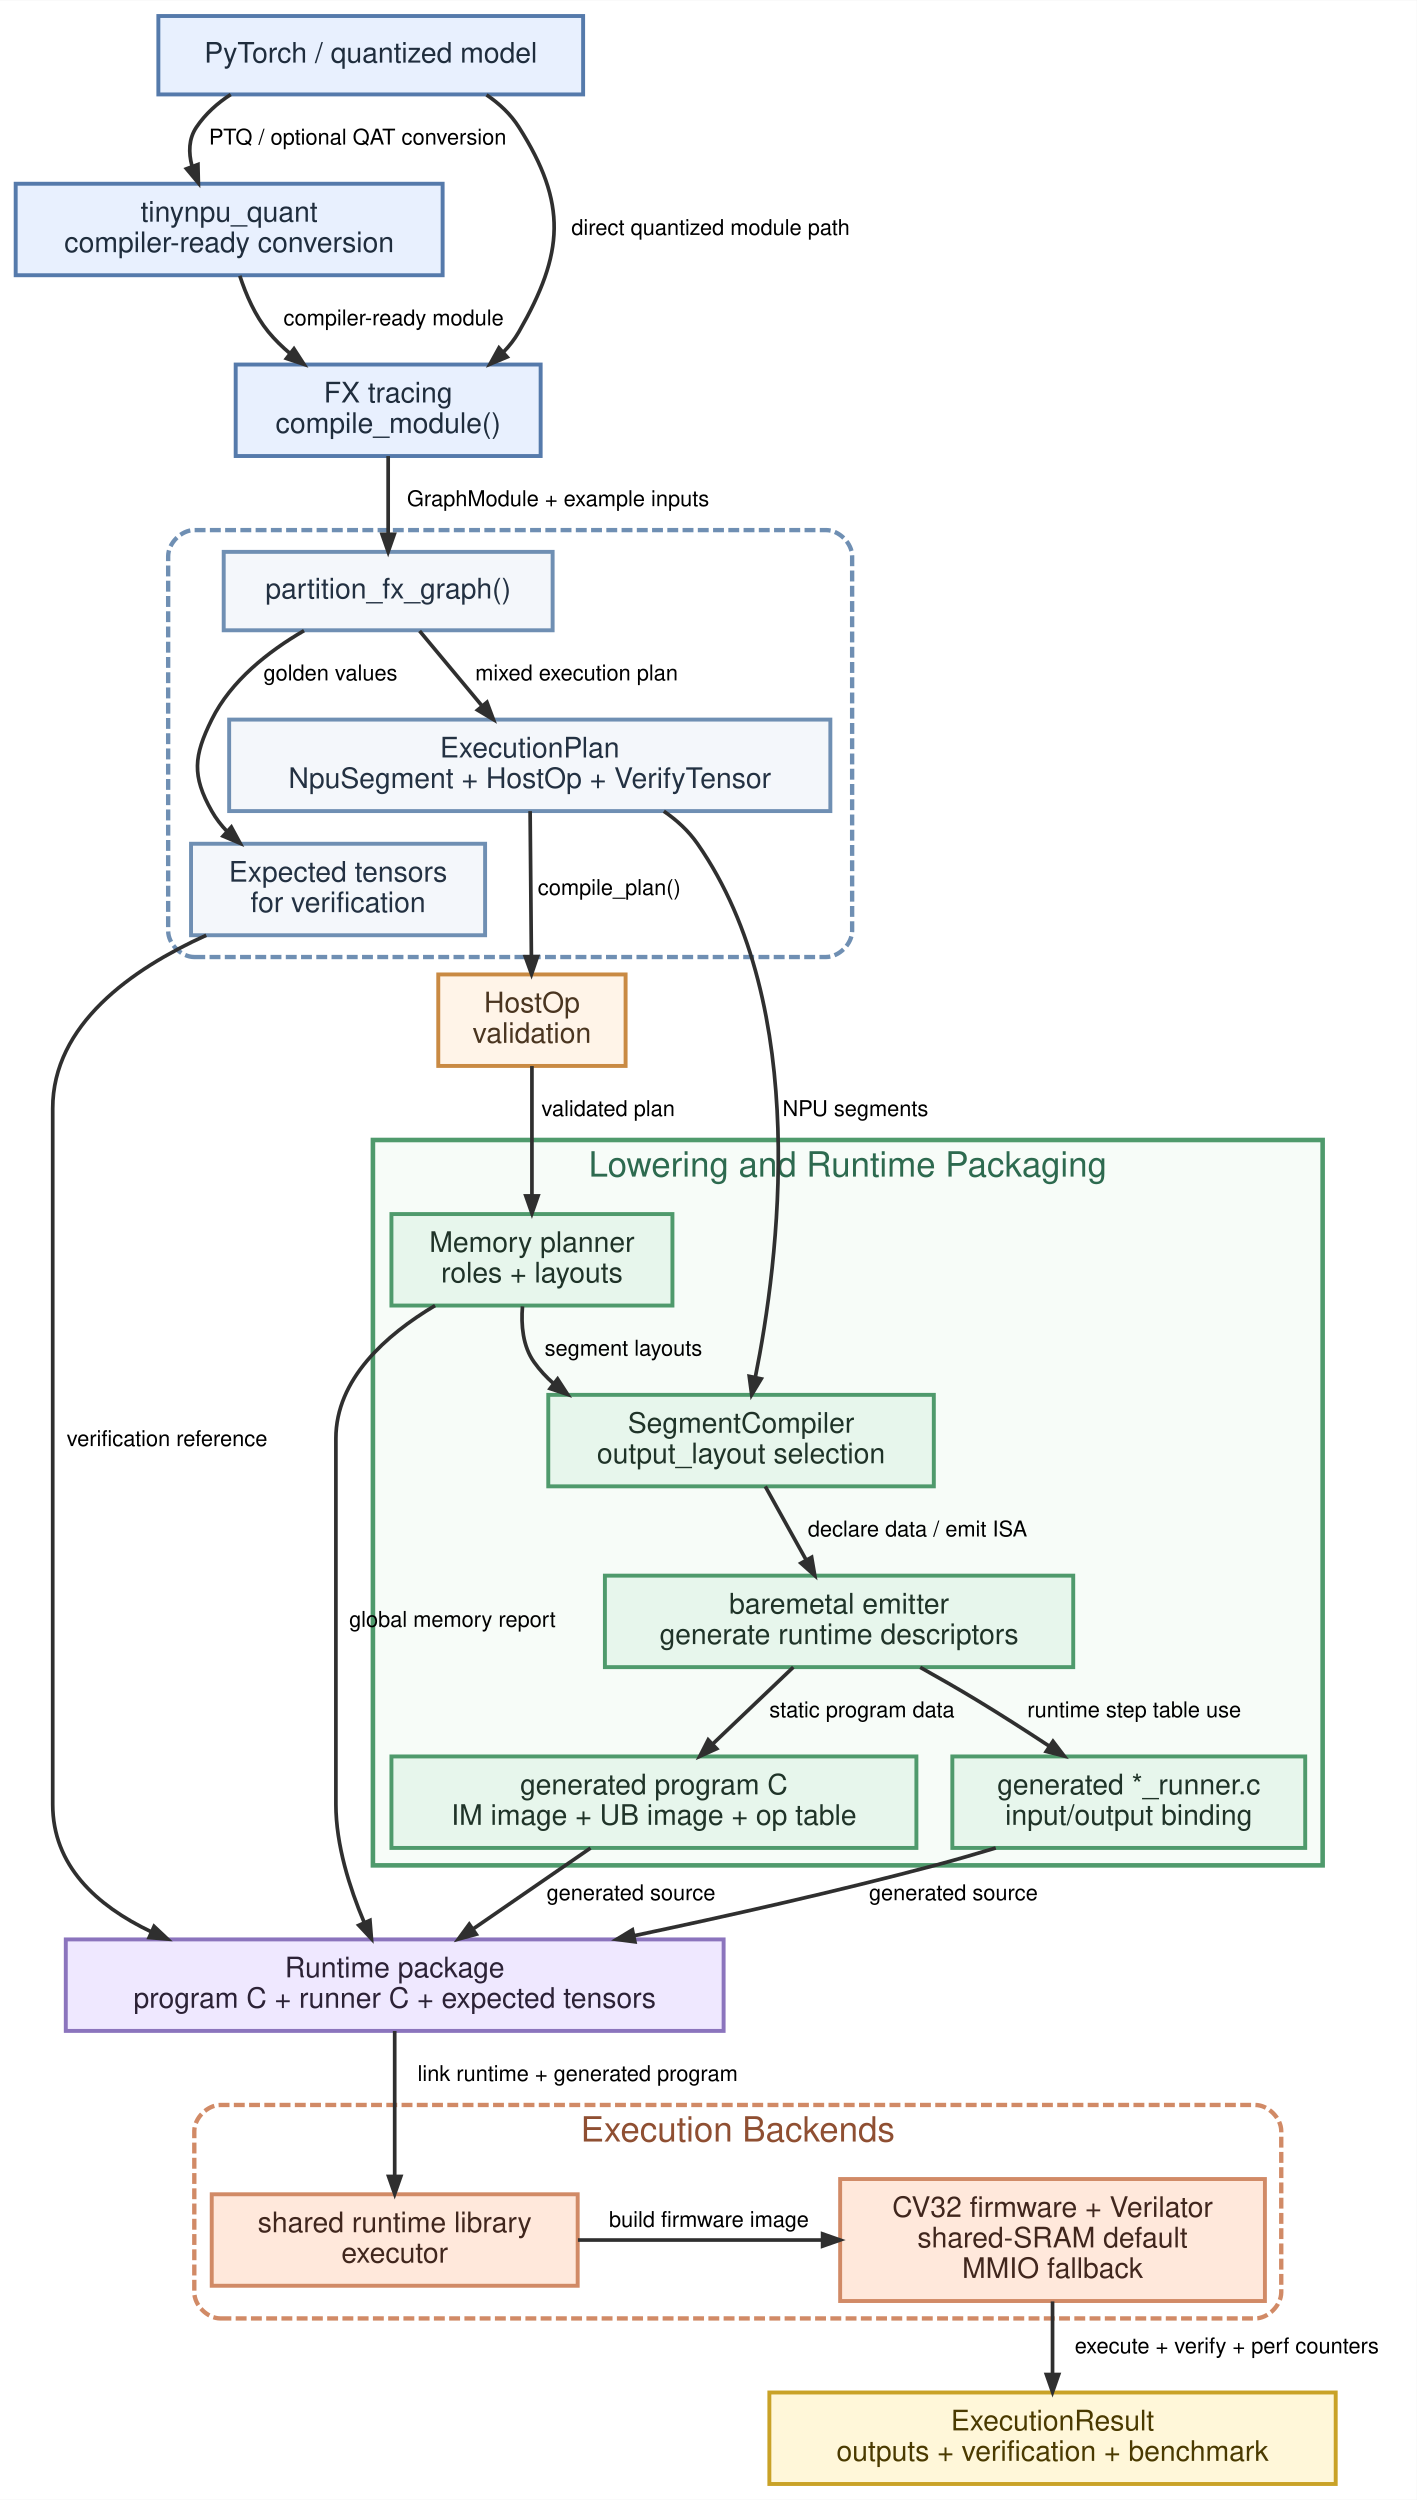
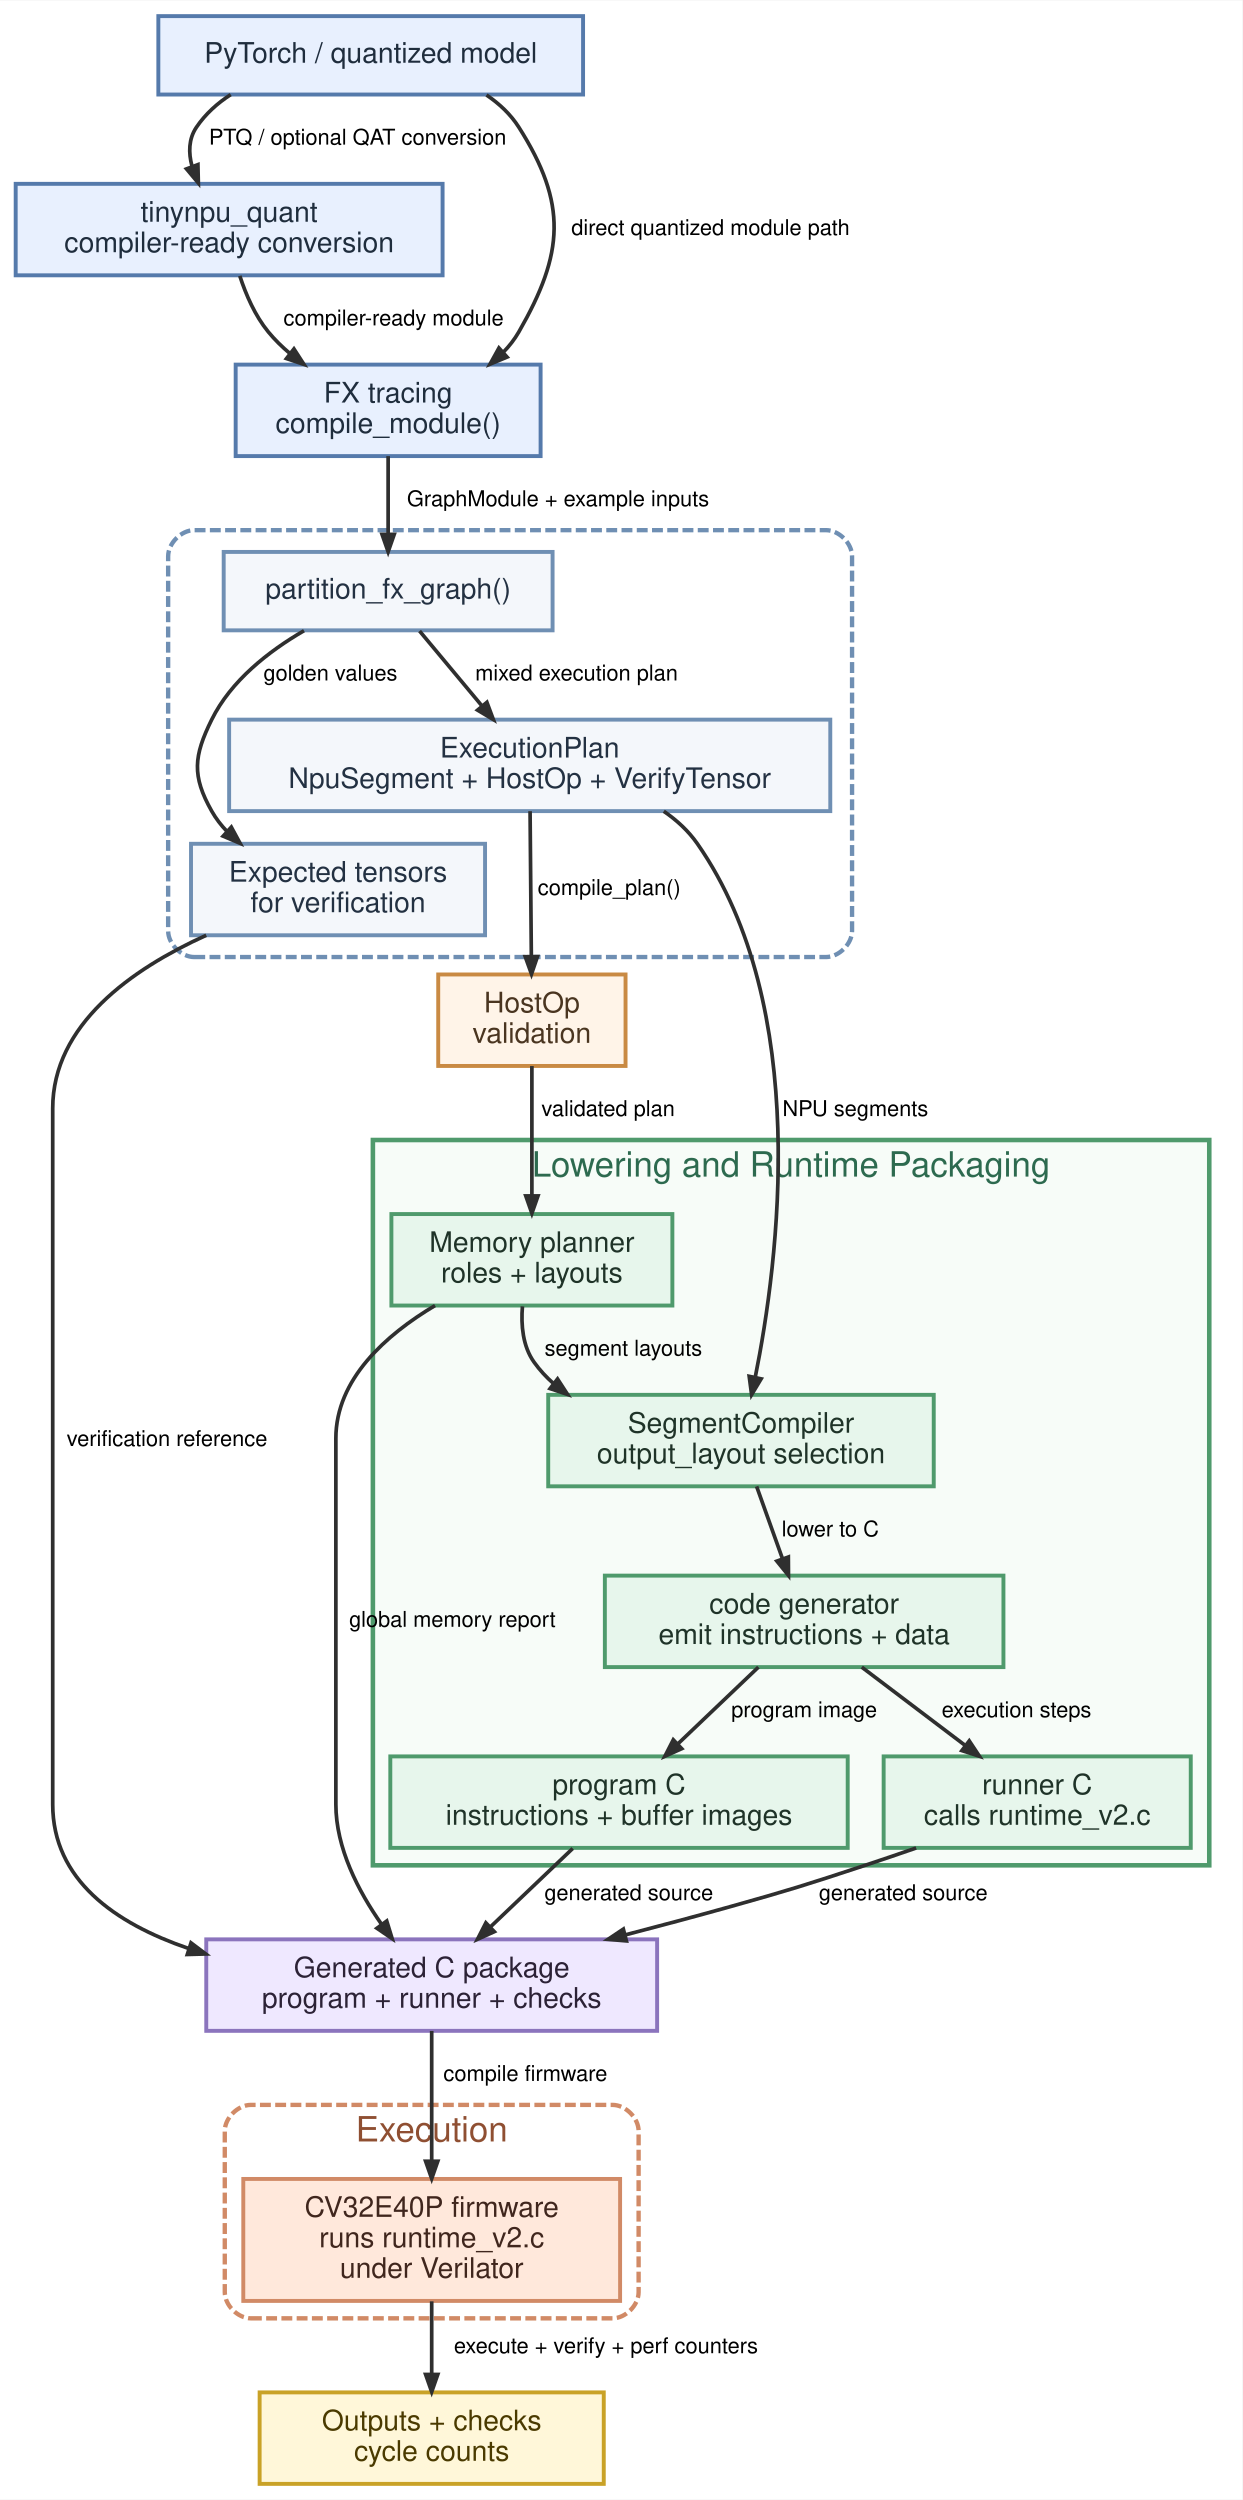
- <svg xmlns="http://www.w3.org/2000/svg" width="650pt" height="1147pt" viewBox="0.00 0.00 650.40 1147.40">
+ <svg xmlns="http://www.w3.org/2000/svg" width="570pt" height="1147pt" viewBox="0.00 0.00 570.40 1147.40">
  <g id="graph0" class="graph" transform="scale(1 1) rotate(0) translate(7.2 1140.2)">
-     <polygon fill="white" stroke="transparent" points="-7.2,7.2 -7.2,-1140.2 643.2,-1140.2 643.2,7.2 -7.2,7.2" />
+     <polygon fill="white" stroke="transparent" points="-7.2,7.2 -7.2,-1140.2 563.2,-1140.2 563.2,7.2 -7.2,7.2" />
    <g id="clust1" class="cluster">
      <path fill="white" stroke="#6f8fb3" stroke-width="2" stroke-dasharray="5,2" d="M82,-701C82,-701 372,-701 372,-701 378,-701 384,-707 384,-713 384,-713 384,-885 384,-885 384,-891 378,-897 372,-897 372,-897 82,-897 82,-897 76,-897 70,-891 70,-885 70,-885 70,-713 70,-713 70,-707 76,-701 82,-701" />
    </g>
    <g id="clust2" class="cluster">
-       <polygon fill="#f7fcf8" stroke="#4f9a6c" stroke-width="2.1" points="164,-284 164,-617 600,-617 600,-284 164,-284" />
-       <text text-anchor="middle" x="382" y="-600.2" font-family="Helvetica,sans-Serif" font-size="16.00" fill="#2d6a4f">Lowering and Runtime Packaging</text>
+       <polygon fill="#f7fcf8" stroke="#4f9a6c" stroke-width="2.1" points="164,-284 164,-617 548,-617 548,-284 164,-284" />
+       <text text-anchor="middle" x="356" y="-600.2" font-family="Helvetica,sans-Serif" font-size="16.00" fill="#2d6a4f">Lowering and Runtime Packaging</text>
    </g>
    <g id="clust3" class="cluster">
-       <path fill="white" stroke="#d18a66" stroke-width="2" stroke-dasharray="5,2" d="M94,-76C94,-76 569,-76 569,-76 575,-76 581,-82 581,-88 581,-88 581,-162 581,-162 581,-168 575,-174 569,-174 569,-174 94,-174 94,-174 88,-174 82,-168 82,-162 82,-162 82,-88 82,-88 82,-82 88,-76 94,-76" />
-       <text text-anchor="middle" x="331.5" y="-157.2" font-family="Helvetica,sans-Serif" font-size="16.00" fill="#8f4f32">Execution Backends</text>
+       <path fill="white" stroke="#d18a66" stroke-width="2" stroke-dasharray="5,2" d="M108,-76C108,-76 274,-76 274,-76 280,-76 286,-82 286,-88 286,-88 286,-162 286,-162 286,-168 280,-174 274,-174 274,-174 108,-174 108,-174 102,-174 96,-168 96,-162 96,-162 96,-88 96,-88 96,-82 102,-76 108,-76" />
+       <text text-anchor="middle" x="191" y="-157.2" font-family="Helvetica,sans-Serif" font-size="16.00" fill="#8f4f32">Execution</text>
    </g>
    <g id="node1" class="node">
      <polygon fill="#e8f0fe" stroke="#557aab" stroke-width="1.8" points="260.5,-1133 65.5,-1133 65.5,-1097 260.5,-1097 260.5,-1133" />
      <text text-anchor="middle" x="163" y="-1111.6" font-family="Helvetica,sans-Serif" font-size="13.00" fill="#1f2d3d">PyTorch / quantized model</text>
    </g>
    <g id="node2" class="node">
      <polygon fill="#e8f0fe" stroke="#557aab" stroke-width="1.8" points="196,-1056 0,-1056 0,-1014 196,-1014 196,-1056" />
      <text text-anchor="middle" x="98" y="-1038.6" font-family="Helvetica,sans-Serif" font-size="13.00" fill="#1f2d3d">tinynpu_quant</text>
      <text text-anchor="middle" x="98" y="-1024.6" font-family="Helvetica,sans-Serif" font-size="13.00" fill="#1f2d3d">compiler-ready conversion</text>
    </g>
    <g id="edge1" class="edge">
      <path fill="none" stroke="#2f2f2f" stroke-width="1.7" d="M98.73,-1096.97C92.58,-1092.99 87.11,-1088.07 83,-1082 79.36,-1076.62 79.29,-1070.29 80.96,-1064.08" />
      <polygon fill="#2f2f2f" stroke="#2f2f2f" stroke-width="1.7" points="83.67,-1064.83 83.87,-1056.35 78.43,-1062.85 83.67,-1064.83" />
      <text text-anchor="middle" x="157" y="-1074" font-family="Helvetica,sans-Serif" font-size="10.00">PTQ / optional QAT conversion</text>
    </g>
    <g id="node3" class="node">
      <polygon fill="#e8f0fe" stroke="#557aab" stroke-width="1.8" points="241,-973 101,-973 101,-931 241,-931 241,-973" />
      <text text-anchor="middle" x="171" y="-955.6" font-family="Helvetica,sans-Serif" font-size="13.00" fill="#1f2d3d">FX tracing</text>
      <text text-anchor="middle" x="171" y="-941.6" font-family="Helvetica,sans-Serif" font-size="13.00" fill="#1f2d3d">compile_module()</text>
    </g>
    <g id="edge3" class="edge">
      <path fill="none" stroke="#2f2f2f" stroke-width="1.7" d="M216.15,-1096.78C222.02,-1092.81 227.22,-1087.95 231,-1082 253.39,-1046.73 251.81,-1024.23 231,-988 229.04,-984.59 226.6,-981.47 223.84,-978.64" />
      <polygon fill="#2f2f2f" stroke="#2f2f2f" stroke-width="1.7" points="225.6,-976.46 217.77,-973.21 221.87,-980.63 225.6,-976.46" />
      <text text-anchor="middle" x="319" y="-1032.5" font-family="Helvetica,sans-Serif" font-size="10.00">direct quantized module path</text>
    </g>
    <g id="edge2" class="edge">
      <path fill="none" stroke="#2f2f2f" stroke-width="1.7" d="M102.89,-1013.75C105.69,-1005.15 109.9,-995.42 116,-988 118.95,-984.42 122.36,-981.08 126.02,-978.01" />
      <polygon fill="#2f2f2f" stroke="#2f2f2f" stroke-width="1.7" points="127.76,-980.21 132.36,-973.09 124.32,-975.78 127.76,-980.21" />
      <text text-anchor="middle" x="173.5" y="-991" font-family="Helvetica,sans-Serif" font-size="10.00">compiler-ready module</text>
    </g>
    <g id="node4" class="node">
      <polygon fill="#f4f7fb" stroke="#6f8fb3" stroke-width="1.8" points="246.5,-887 95.5,-887 95.5,-851 246.5,-851 246.5,-887" />
      <text text-anchor="middle" x="171" y="-865.6" font-family="Helvetica,sans-Serif" font-size="13.00" fill="#233142">partition_fx_graph()</text>
    </g>
    <g id="edge4" class="edge">
      <path fill="none" stroke="#2f2f2f" stroke-width="1.7" d="M171,-930.98C171,-920.23 171,-906.86 171,-895.39" />
      <polygon fill="#2f2f2f" stroke="#2f2f2f" stroke-width="1.7" points="173.8,-895.05 171,-887.05 168.2,-895.05 173.8,-895.05" />
      <text text-anchor="middle" x="249" y="-908" font-family="Helvetica,sans-Serif" font-size="10.00">GraphModule + example inputs</text>
    </g>
    <g id="node5" class="node">
      <polygon fill="#f4f7fb" stroke="#6f8fb3" stroke-width="1.8" points="374,-810 98,-810 98,-768 374,-768 374,-810" />
      <text text-anchor="middle" x="236" y="-792.6" font-family="Helvetica,sans-Serif" font-size="13.00" fill="#233142">ExecutionPlan</text>
      <text text-anchor="middle" x="236" y="-778.6" font-family="Helvetica,sans-Serif" font-size="13.00" fill="#233142">NpuSegment + HostOp + VerifyTensor</text>
    </g>
    <g id="edge5" class="edge">
      <path fill="none" stroke="#2f2f2f" stroke-width="1.7" d="M185.43,-850.69C193.8,-840.63 204.53,-827.76 213.95,-816.46" />
      <polygon fill="#2f2f2f" stroke="#2f2f2f" stroke-width="1.7" points="216.35,-817.96 219.32,-810.02 212.05,-814.37 216.35,-817.96" />
      <text text-anchor="middle" x="257.5" y="-828" font-family="Helvetica,sans-Serif" font-size="10.00">mixed execution plan</text>
    </g>
    <g id="node6" class="node">
      <polygon fill="#f4f7fb" stroke="#6f8fb3" stroke-width="1.8" points="215.5,-753 80.5,-753 80.5,-711 215.5,-711 215.5,-753" />
      <text text-anchor="middle" x="148" y="-735.6" font-family="Helvetica,sans-Serif" font-size="13.00" fill="#233142">Expected tensors</text>
      <text text-anchor="middle" x="148" y="-721.6" font-family="Helvetica,sans-Serif" font-size="13.00" fill="#233142">for verification</text>
    </g>
    <g id="edge6" class="edge">
      <path fill="none" stroke="#2f2f2f" stroke-width="1.7" d="M132.37,-850.83C116.05,-841.35 98.81,-827.83 90,-810 81.73,-793.27 80.82,-784.26 90,-768 91.92,-764.59 94.32,-761.48 97.05,-758.65" />
      <polygon fill="#2f2f2f" stroke="#2f2f2f" stroke-width="1.7" points="99,-760.66 103.04,-753.21 95.24,-756.51 99,-760.66" />
      <text text-anchor="middle" x="144.5" y="-828" font-family="Helvetica,sans-Serif" font-size="10.00">golden values</text>
    </g>
    <g id="node7" class="node">
      <polygon fill="#fff4e8" stroke="#c98a43" stroke-width="1.8" points="280,-693 194,-693 194,-651 280,-651 280,-693" />
      <text text-anchor="middle" x="237" y="-675.6" font-family="Helvetica,sans-Serif" font-size="13.00" fill="#4a3520">HostOp</text>
      <text text-anchor="middle" x="237" y="-661.6" font-family="Helvetica,sans-Serif" font-size="13.00" fill="#4a3520">validation</text>
    </g>
    <g id="edge7" class="edge">
      <path fill="none" stroke="#2f2f2f" stroke-width="1.7" d="M236.17,-767.97C236.33,-749.53 236.57,-721.99 236.75,-701.3" />
      <polygon fill="#2f2f2f" stroke="#2f2f2f" stroke-width="1.7" points="239.55,-701.21 236.82,-693.19 233.95,-701.16 239.55,-701.21" />
      <text text-anchor="middle" x="272.5" y="-729.5" font-family="Helvetica,sans-Serif" font-size="10.00">compile_plan()</text>
    </g>
    <g id="node9" class="node">
      <polygon fill="#e7f6ec" stroke="#4f9a6c" stroke-width="1.8" points="421.5,-500 244.5,-500 244.5,-458 421.5,-458 421.5,-500" />
      <text text-anchor="middle" x="333" y="-482.6" font-family="Helvetica,sans-Serif" font-size="13.00" fill="#1f3328">SegmentCompiler</text>
      <text text-anchor="middle" x="333" y="-468.6" font-family="Helvetica,sans-Serif" font-size="13.00" fill="#1f3328">output_layout selection</text>
    </g>
    <g id="edge10" class="edge">
      <path fill="none" stroke="#2f2f2f" stroke-width="1.7" d="M297.55,-767.93C303.53,-763.83 308.89,-758.9 313,-753 365.36,-677.87 350.23,-561.17 339.54,-508.05" />
      <polygon fill="#2f2f2f" stroke="#2f2f2f" stroke-width="1.7" points="342.25,-507.34 337.88,-500.08 336.77,-508.49 342.25,-507.34" />
      <text text-anchor="middle" x="385.5" y="-628" font-family="Helvetica,sans-Serif" font-size="10.00">NPU segments</text>
    </g>
    <g id="node13" class="node">
-       <polygon fill="#efe8ff" stroke="#8b74bd" stroke-width="1.8" points="325,-250 23,-250 23,-208 325,-208 325,-250" />
-       <text text-anchor="middle" x="174" y="-232.6" font-family="Helvetica,sans-Serif" font-size="13.00" fill="#2c2236">Runtime package</text>
-       <text text-anchor="middle" x="174" y="-218.6" font-family="Helvetica,sans-Serif" font-size="13.00" fill="#2c2236">program C + runner C + expected tensors</text>
+       <polygon fill="#efe8ff" stroke="#8b74bd" stroke-width="1.8" points="294.5,-250 87.5,-250 87.5,-208 294.5,-208 294.5,-250" />
+       <text text-anchor="middle" x="191" y="-232.6" font-family="Helvetica,sans-Serif" font-size="13.00" fill="#2c2236">Generated C package</text>
+       <text text-anchor="middle" x="191" y="-218.6" font-family="Helvetica,sans-Serif" font-size="13.00" fill="#2c2236">program + runner + checks</text>
    </g>
    <g id="edge16" class="edge">
-       <path fill="none" stroke="#2f2f2f" stroke-width="1.7" d="M87.48,-710.99C53.16,-695.43 17,-669.91 17,-631.5 17,-631.5 17,-631.5 17,-312 17,-284.03 36.82,-265.59 62.37,-253.43" />
-       <polygon fill="#2f2f2f" stroke="#2f2f2f" stroke-width="1.7" points="63.54,-255.97 69.72,-250.16 61.27,-250.85 63.54,-255.97" />
+       <path fill="none" stroke="#2f2f2f" stroke-width="1.7" d="M87.48,-710.99C53.16,-695.43 17,-669.91 17,-631.5 17,-631.5 17,-631.5 17,-312 17,-277.38 45.53,-257.36 79.48,-245.78" />
+       <polygon fill="#2f2f2f" stroke="#2f2f2f" stroke-width="1.7" points="80.5,-248.39 87.27,-243.29 78.8,-243.06 80.5,-248.39" />
      <text text-anchor="middle" x="69.5" y="-476.5" font-family="Helvetica,sans-Serif" font-size="10.00">verification reference</text>
    </g>
    <g id="node8" class="node">
      <polygon fill="#e7f6ec" stroke="#4f9a6c" stroke-width="1.8" points="301.5,-583 172.5,-583 172.5,-541 301.5,-541 301.5,-583" />
      <text text-anchor="middle" x="237" y="-565.6" font-family="Helvetica,sans-Serif" font-size="13.00" fill="#1f3328">Memory planner</text>
      <text text-anchor="middle" x="237" y="-551.6" font-family="Helvetica,sans-Serif" font-size="13.00" fill="#1f3328">roles + layouts</text>
    </g>
    <g id="edge8" class="edge">
      <path fill="none" stroke="#2f2f2f" stroke-width="1.7" d="M237,-650.94C237,-634.22 237,-610.21 237,-591.5" />
      <polygon fill="#2f2f2f" stroke="#2f2f2f" stroke-width="1.7" points="239.8,-591.32 237,-583.32 234.2,-591.32 239.8,-591.32" />
      <text text-anchor="middle" x="272" y="-628" font-family="Helvetica,sans-Serif" font-size="10.00">validated plan</text>
    </g>
    <g id="edge9" class="edge">
      <path fill="none" stroke="#2f2f2f" stroke-width="1.7" d="M232.66,-540.62C231.96,-532 232.8,-522.28 238,-515 240.62,-511.33 243.66,-508.05 247.02,-505.11" />
      <polygon fill="#2f2f2f" stroke="#2f2f2f" stroke-width="1.7" points="248.78,-507.29 253.39,-500.18 245.35,-502.87 248.78,-507.29" />
      <text text-anchor="middle" x="279" y="-518" font-family="Helvetica,sans-Serif" font-size="10.00">segment layouts</text>
    </g>
    <g id="edge17" class="edge">
-       <path fill="none" stroke="#2f2f2f" stroke-width="1.7" d="M192.53,-541C169.85,-527.47 147,-507.12 147,-480 147,-480 147,-480 147,-312 147,-293.37 153.37,-273.49 159.92,-257.97" />
-       <polygon fill="#2f2f2f" stroke="#2f2f2f" stroke-width="1.7" points="162.64,-258.74 163.33,-250.29 157.53,-256.47 162.64,-258.74" />
+       <path fill="none" stroke="#2f2f2f" stroke-width="1.7" d="M192.53,-541C169.85,-527.47 147,-507.12 147,-480 147,-480 147,-480 147,-312 147,-291.97 157.32,-272.1 167.97,-256.94" />
+       <polygon fill="#2f2f2f" stroke="#2f2f2f" stroke-width="1.7" points="170.36,-258.42 172.85,-250.32 165.85,-255.1 170.36,-258.42" />
      <text text-anchor="middle" x="200.5" y="-393.5" font-family="Helvetica,sans-Serif" font-size="10.00">global memory report</text>
    </g>
    <g id="node10" class="node">
-       <polygon fill="#e7f6ec" stroke="#4f9a6c" stroke-width="1.8" points="485.5,-417 270.5,-417 270.5,-375 485.5,-375 485.5,-417" />
-       <text text-anchor="middle" x="378" y="-399.6" font-family="Helvetica,sans-Serif" font-size="13.00" fill="#1f3328">baremetal emitter</text>
-       <text text-anchor="middle" x="378" y="-385.6" font-family="Helvetica,sans-Serif" font-size="13.00" fill="#1f3328">generate runtime descriptors</text>
+       <polygon fill="#e7f6ec" stroke="#4f9a6c" stroke-width="1.8" points="453.5,-417 270.5,-417 270.5,-375 453.5,-375 453.5,-417" />
+       <text text-anchor="middle" x="362" y="-399.6" font-family="Helvetica,sans-Serif" font-size="13.00" fill="#1f3328">code generator</text>
+       <text text-anchor="middle" x="362" y="-385.6" font-family="Helvetica,sans-Serif" font-size="13.00" fill="#1f3328">emit instructions + data</text>
    </g>
    <g id="edge11" class="edge">
-       <path fill="none" stroke="#2f2f2f" stroke-width="1.7" d="M344.12,-457.98C349.8,-447.76 356.79,-435.17 362.95,-424.09" />
-       <polygon fill="#2f2f2f" stroke="#2f2f2f" stroke-width="1.7" points="365.41,-425.43 366.85,-417.07 360.52,-422.71 365.41,-425.43" />
-       <text text-anchor="middle" x="414" y="-435" font-family="Helvetica,sans-Serif" font-size="10.00">declare data / emit ISA</text>
+       <path fill="none" stroke="#2f2f2f" stroke-width="1.7" d="M340.17,-457.98C343.76,-447.95 348.16,-435.65 352.07,-424.73" />
+       <polygon fill="#2f2f2f" stroke="#2f2f2f" stroke-width="1.7" points="354.75,-425.55 354.81,-417.07 349.48,-423.66 354.75,-425.55" />
+       <text text-anchor="middle" x="374" y="-435" font-family="Helvetica,sans-Serif" font-size="10.00">lower to C</text>
    </g>
    <g id="node11" class="node">
-       <polygon fill="#e7f6ec" stroke="#4f9a6c" stroke-width="1.8" points="413.5,-334 172.5,-334 172.5,-292 413.5,-292 413.5,-334" />
-       <text text-anchor="middle" x="293" y="-316.6" font-family="Helvetica,sans-Serif" font-size="13.00" fill="#1f3328">generated program C</text>
-       <text text-anchor="middle" x="293" y="-302.6" font-family="Helvetica,sans-Serif" font-size="13.00" fill="#1f3328">IM image + UB image + op table</text>
+       <polygon fill="#e7f6ec" stroke="#4f9a6c" stroke-width="1.8" points="382,-334 172,-334 172,-292 382,-292 382,-334" />
+       <text text-anchor="middle" x="277" y="-316.6" font-family="Helvetica,sans-Serif" font-size="13.00" fill="#1f3328">program C</text>
+       <text text-anchor="middle" x="277" y="-302.6" font-family="Helvetica,sans-Serif" font-size="13.00" fill="#1f3328">instructions + buffer images</text>
    </g>
    <g id="edge12" class="edge">
-       <path fill="none" stroke="#2f2f2f" stroke-width="1.7" d="M356.99,-374.98C345.85,-364.37 332.05,-351.21 320.11,-339.83" />
-       <polygon fill="#2f2f2f" stroke="#2f2f2f" stroke-width="1.7" points="321.79,-337.56 314.06,-334.07 317.92,-341.62 321.79,-337.56" />
-       <text text-anchor="middle" x="388.5" y="-352" font-family="Helvetica,sans-Serif" font-size="10.00">static program data</text>
+       <path fill="none" stroke="#2f2f2f" stroke-width="1.7" d="M340.99,-374.98C329.85,-364.37 316.05,-351.21 304.11,-339.83" />
+       <polygon fill="#2f2f2f" stroke="#2f2f2f" stroke-width="1.7" points="305.79,-337.56 298.06,-334.07 301.92,-341.62 305.79,-337.56" />
+       <text text-anchor="middle" x="362" y="-352" font-family="Helvetica,sans-Serif" font-size="10.00">program image</text>
    </g>
    <g id="node12" class="node">
-       <polygon fill="#e7f6ec" stroke="#4f9a6c" stroke-width="1.8" points="592,-334 430,-334 430,-292 592,-292 592,-334" />
-       <text text-anchor="middle" x="511" y="-316.6" font-family="Helvetica,sans-Serif" font-size="13.00" fill="#1f3328">generated *_runner.c</text>
-       <text text-anchor="middle" x="511" y="-302.6" font-family="Helvetica,sans-Serif" font-size="13.00" fill="#1f3328">input/output binding</text>
+       <polygon fill="#e7f6ec" stroke="#4f9a6c" stroke-width="1.8" points="539.5,-334 398.5,-334 398.5,-292 539.5,-292 539.5,-334" />
+       <text text-anchor="middle" x="469" y="-316.6" font-family="Helvetica,sans-Serif" font-size="13.00" fill="#1f3328">runner C</text>
+       <text text-anchor="middle" x="469" y="-302.6" font-family="Helvetica,sans-Serif" font-size="13.00" fill="#1f3328">calls runtime_v2.c</text>
    </g>
    <g id="edge13" class="edge">
-       <path fill="none" stroke="#2f2f2f" stroke-width="1.7" d="M415.24,-374.91C423.77,-370.14 432.76,-364.99 441,-360 452.02,-353.33 463.8,-345.77 474.49,-338.73" />
-       <polygon fill="#2f2f2f" stroke="#2f2f2f" stroke-width="1.7" points="476.21,-340.94 481.34,-334.19 473.12,-336.28 476.21,-340.94" />
-       <text text-anchor="middle" x="513.5" y="-352" font-family="Helvetica,sans-Serif" font-size="10.00">runtime step table use</text>
+       <path fill="none" stroke="#2f2f2f" stroke-width="1.7" d="M388.45,-374.98C402.72,-364.17 420.49,-350.72 435.7,-339.21" />
+       <polygon fill="#2f2f2f" stroke="#2f2f2f" stroke-width="1.7" points="437.8,-341.13 442.48,-334.07 434.42,-336.67 437.8,-341.13" />
+       <text text-anchor="middle" x="459.5" y="-352" font-family="Helvetica,sans-Serif" font-size="10.00">execution steps</text>
    </g>
    <g id="edge14" class="edge">
-       <path fill="none" stroke="#2f2f2f" stroke-width="1.7" d="M263.89,-291.94C247.61,-280.72 227.18,-266.65 209.91,-254.75" />
-       <polygon fill="#2f2f2f" stroke="#2f2f2f" stroke-width="1.7" points="211.4,-252.37 203.22,-250.14 208.22,-256.98 211.4,-252.37" />
-       <text text-anchor="middle" x="282.5" y="-268" font-family="Helvetica,sans-Serif" font-size="10.00">generated source</text>
+       <path fill="none" stroke="#2f2f2f" stroke-width="1.7" d="M255.74,-291.73C244.29,-280.81 230.04,-267.22 217.82,-255.58" />
+       <polygon fill="#2f2f2f" stroke="#2f2f2f" stroke-width="1.7" points="219.74,-253.53 212.01,-250.04 215.87,-257.58 219.74,-253.53" />
+       <text text-anchor="middle" x="281.5" y="-268" font-family="Helvetica,sans-Serif" font-size="10.00">generated source</text>
    </g>
    <g id="edge15" class="edge">
-       <path fill="none" stroke="#2f2f2f" stroke-width="1.7" d="M449.93,-291.99C440.61,-289.17 431.08,-286.41 422,-284 377.1,-272.07 327.11,-260.81 283.85,-251.69" />
-       <polygon fill="#2f2f2f" stroke="#2f2f2f" stroke-width="1.7" points="284.26,-248.91 275.85,-250.01 283.11,-254.39 284.26,-248.91" />
-       <text text-anchor="middle" x="430.5" y="-268" font-family="Helvetica,sans-Serif" font-size="10.00">generated source</text>
+       <path fill="none" stroke="#2f2f2f" stroke-width="1.7" d="M413.43,-291.96C405.58,-289.23 397.6,-286.51 390,-284 362.63,-274.96 355.75,-272.79 328,-265 312.46,-260.64 295.87,-256.21 279.79,-252.03" />
+       <polygon fill="#2f2f2f" stroke="#2f2f2f" stroke-width="1.7" points="280.39,-249.29 271.94,-250 278.99,-254.72 280.39,-249.29" />
+       <text text-anchor="middle" x="407.5" y="-268" font-family="Helvetica,sans-Serif" font-size="10.00">generated source</text>
    </g>
    <g id="node14" class="node">
-       <polygon fill="#ffe8db" stroke="#d18a66" stroke-width="1.8" points="258,-133 90,-133 90,-91 258,-91 258,-133" />
-       <text text-anchor="middle" x="174" y="-115.6" font-family="Helvetica,sans-Serif" font-size="13.00" fill="#40261d">shared runtime library</text>
-       <text text-anchor="middle" x="174" y="-101.6" font-family="Helvetica,sans-Serif" font-size="13.00" fill="#40261d">executor</text>
+       <polygon fill="#ffe8db" stroke="#d18a66" stroke-width="1.8" points="277.5,-140 104.5,-140 104.5,-84 277.5,-84 277.5,-140" />
+       <text text-anchor="middle" x="191" y="-122.6" font-family="Helvetica,sans-Serif" font-size="13.00" fill="#40261d">CV32E40P firmware</text>
+       <text text-anchor="middle" x="191" y="-108.6" font-family="Helvetica,sans-Serif" font-size="13.00" fill="#40261d">runs runtime_v2.c</text>
+       <text text-anchor="middle" x="191" y="-94.6" font-family="Helvetica,sans-Serif" font-size="13.00" fill="#40261d">under Verilator</text>
    </g>
    <g id="edge18" class="edge">
-       <path fill="none" stroke="#2f2f2f" stroke-width="1.7" d="M174,-207.97C174,-189.53 174,-161.99 174,-141.3" />
-       <polygon fill="#2f2f2f" stroke="#2f2f2f" stroke-width="1.7" points="176.8,-141.19 174,-133.19 171.2,-141.19 176.8,-141.19" />
-       <text text-anchor="middle" x="258" y="-185" font-family="Helvetica,sans-Serif" font-size="10.00">link runtime + generated program</text>
+       <path fill="none" stroke="#2f2f2f" stroke-width="1.7" d="M191,-207.97C191,-191.53 191,-167.84 191,-148.24" />
+       <polygon fill="#2f2f2f" stroke="#2f2f2f" stroke-width="1.7" points="193.8,-148.13 191,-140.13 188.2,-148.13 193.8,-148.13" />
+       <text text-anchor="middle" x="234" y="-185" font-family="Helvetica,sans-Serif" font-size="10.00">compile firmware</text>
    </g>
    <g id="node15" class="node">
-       <polygon fill="#ffe8db" stroke="#d18a66" stroke-width="1.8" points="573.5,-140 378.5,-140 378.5,-84 573.5,-84 573.5,-140" />
-       <text text-anchor="middle" x="476" y="-122.6" font-family="Helvetica,sans-Serif" font-size="13.00" fill="#40261d">CV32 firmware + Verilator</text>
-       <text text-anchor="middle" x="476" y="-108.6" font-family="Helvetica,sans-Serif" font-size="13.00" fill="#40261d">shared-SRAM default</text>
-       <text text-anchor="middle" x="476" y="-94.6" font-family="Helvetica,sans-Serif" font-size="13.00" fill="#40261d">MMIO fallback</text>
+       <polygon fill="#fff7d9" stroke="#c9a227" stroke-width="1.8" points="270,-42 112,-42 112,0 270,0 270,-42" />
+       <text text-anchor="middle" x="191" y="-24.6" font-family="Helvetica,sans-Serif" font-size="13.00" fill="#4a3a00">Outputs + checks</text>
+       <text text-anchor="middle" x="191" y="-10.6" font-family="Helvetica,sans-Serif" font-size="13.00" fill="#4a3a00">cycle counts</text>
    </g>
    <g id="edge19" class="edge">
-       <path fill="none" stroke="#2f2f2f" stroke-width="1.7" d="M258.12,-112C292.85,-112 333.48,-112 370.19,-112" />
-       <polygon fill="#2f2f2f" stroke="#2f2f2f" stroke-width="1.7" points="370.45,-114.8 378.45,-112 370.45,-109.2 370.45,-114.8" />
-       <text text-anchor="middle" x="318.25" y="-118" font-family="Helvetica,sans-Serif" font-size="10.00">build firmware image</text>
-     </g>
-     <g id="node16" class="node">
-       <polygon fill="#fff7d9" stroke="#c9a227" stroke-width="1.8" points="606,-42 346,-42 346,0 606,0 606,-42" />
-       <text text-anchor="middle" x="476" y="-24.6" font-family="Helvetica,sans-Serif" font-size="13.00" fill="#4a3a00">ExecutionResult</text>
-       <text text-anchor="middle" x="476" y="-10.6" font-family="Helvetica,sans-Serif" font-size="13.00" fill="#4a3a00">outputs + verification + benchmark</text>
-     </g>
-     <g id="edge20" class="edge">
-       <path fill="none" stroke="#2f2f2f" stroke-width="1.7" d="M476,-83.81C476,-73.25 476,-61.13 476,-50.45" />
-       <polygon fill="#2f2f2f" stroke="#2f2f2f" stroke-width="1.7" points="478.8,-50.24 476,-42.24 473.2,-50.24 478.8,-50.24" />
-       <text text-anchor="middle" x="556" y="-60" font-family="Helvetica,sans-Serif" font-size="10.00">execute + verify + perf counters</text>
+       <path fill="none" stroke="#2f2f2f" stroke-width="1.7" d="M191,-83.81C191,-73.25 191,-61.13 191,-50.45" />
+       <polygon fill="#2f2f2f" stroke="#2f2f2f" stroke-width="1.7" points="193.8,-50.24 191,-42.24 188.2,-50.24 193.8,-50.24" />
+       <text text-anchor="middle" x="271" y="-60" font-family="Helvetica,sans-Serif" font-size="10.00">execute + verify + perf counters</text>
    </g>
  </g>
</svg>
